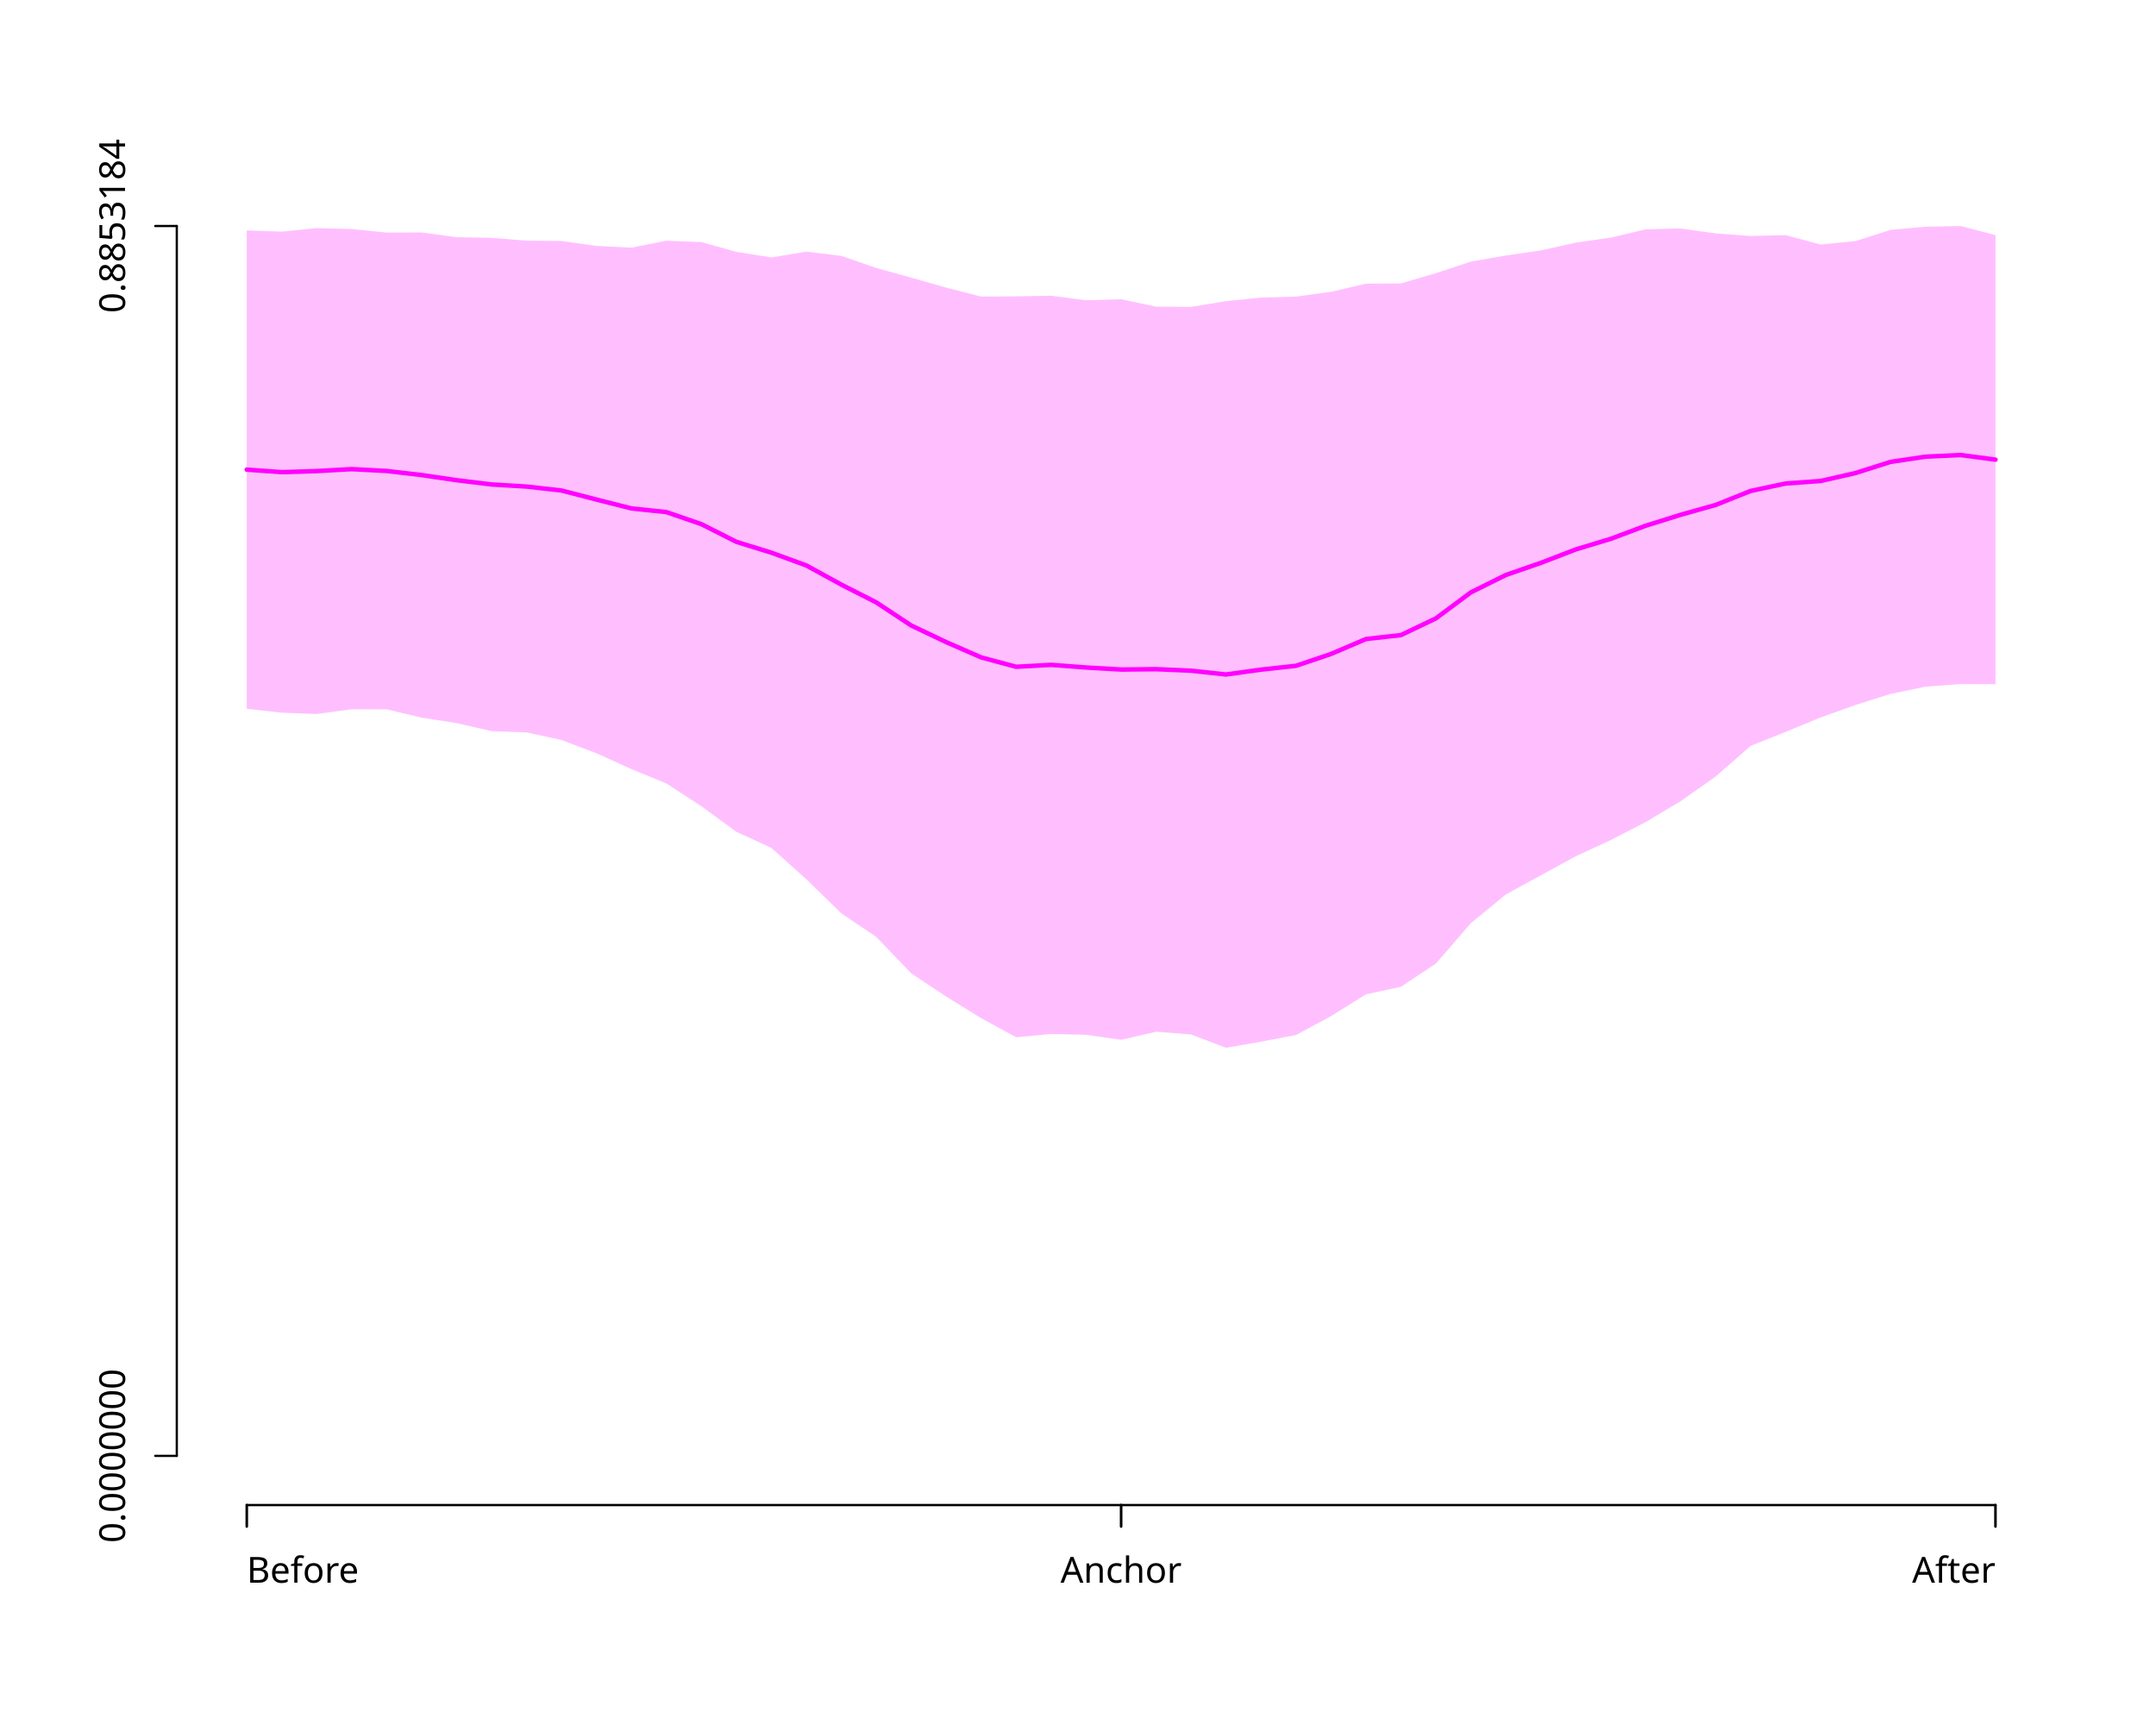
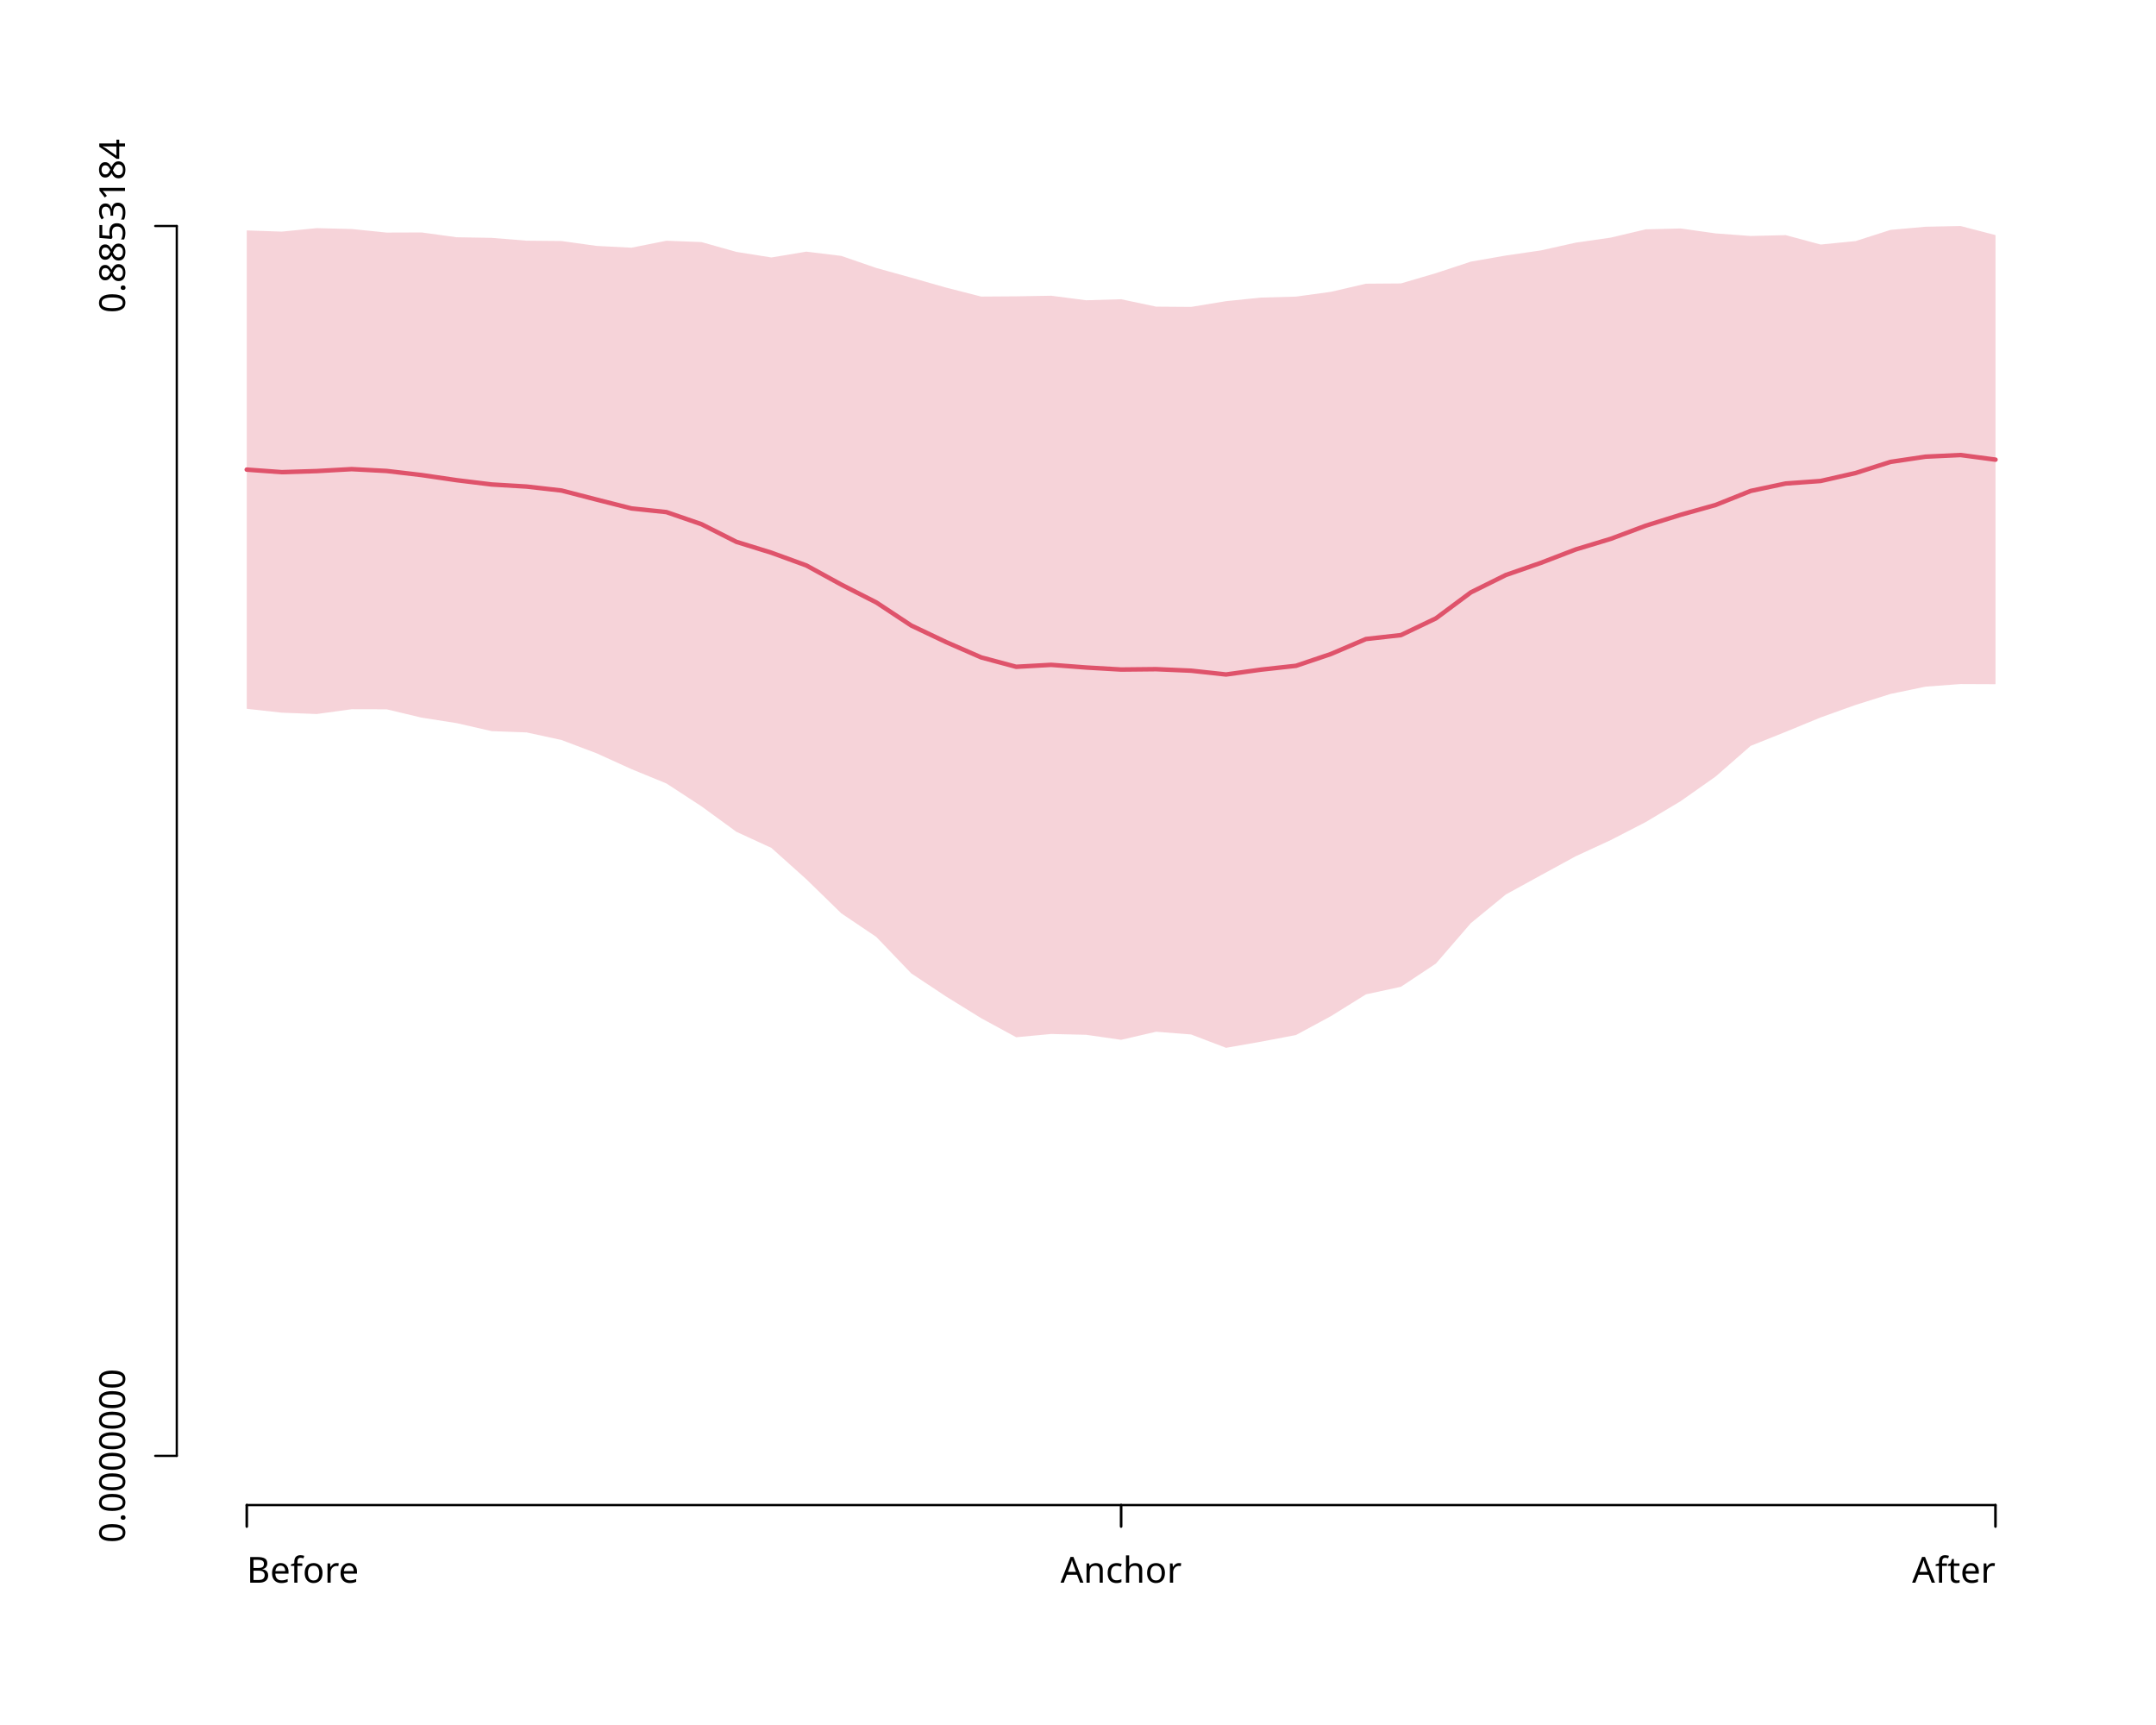
<svg xmlns="http://www.w3.org/2000/svg" class="svglite" data-engine-version="2.0" width="720.00pt" height="576.00pt" viewBox="0 0 720.00 576.00">
  <defs>
    <style type="text/css">
    .svglite line, .svglite polyline, .svglite polygon, .svglite path, .svglite rect, .svglite circle {
      fill: none;
      stroke: #000000;
      stroke-linecap: round;
      stroke-linejoin: round;
      stroke-miterlimit: 10.00;
    }
  </style>
  </defs>
  <rect width="100%" height="100%" style="stroke: none; fill: #FFFFFF;" />
  <defs>
    <clipPath id="cpMC4wMHw3MjAuMDB8MC4wMHw1NzYuMDA=">
      <rect x="0.00" y="0.00" width="720.00" height="576.00" />
    </clipPath>
  </defs>
  <g clip-path="url(#cpMC4wMHw3MjAuMDB8MC4wMHw1NzYuMDA=)">
    <line x1="82.40" y1="502.56" x2="82.40" y2="502.56" style="stroke-width: 0.75;" />
    <line x1="82.40" y1="502.56" x2="82.40" y2="509.76" style="stroke-width: 0.75;" />
    <text x="82.40" y="528.48" style="font-size: 12.00px; font-family: sans;" textLength="35.36px" lengthAdjust="spacingAndGlyphs">Before</text>
    <line x1="374.40" y1="502.56" x2="374.40" y2="502.56" style="stroke-width: 0.75;" />
    <line x1="374.40" y1="502.56" x2="374.40" y2="509.76" style="stroke-width: 0.75;" />
    <text x="374.40" y="528.48" text-anchor="middle" style="font-size: 12.00px; font-family: sans;" textLength="38.03px" lengthAdjust="spacingAndGlyphs">Anchor</text>
    <line x1="666.40" y1="502.56" x2="666.40" y2="502.56" style="stroke-width: 0.75;" />
    <line x1="666.40" y1="502.56" x2="666.40" y2="509.76" style="stroke-width: 0.75;" />
    <text x="666.40" y="528.48" text-anchor="end" style="font-size: 12.00px; font-family: sans;" textLength="25.34px" lengthAdjust="spacingAndGlyphs">After</text>
    <line x1="82.40" y1="502.56" x2="666.40" y2="502.56" style="stroke-width: 0.75;" />
    <line x1="82.40" y1="502.56" x2="82.40" y2="509.76" style="stroke-width: 0.75;" />
    <line x1="374.40" y1="502.56" x2="374.40" y2="509.76" style="stroke-width: 0.75;" />
    <line x1="666.40" y1="502.56" x2="666.40" y2="509.76" style="stroke-width: 0.75;" />
    <line x1="59.04" y1="486.13" x2="59.04" y2="75.47" style="stroke-width: 0.75;" />
    <line x1="59.04" y1="486.13" x2="51.84" y2="486.13" style="stroke-width: 0.75;" />
    <line x1="59.04" y1="75.47" x2="51.84" y2="75.47" style="stroke-width: 0.75;" />
    <text transform="translate(41.76,486.13) rotate(-90)" text-anchor="middle" style="font-size: 12.00px; font-family: sans;" textLength="56.73px" lengthAdjust="spacingAndGlyphs">0.0000000</text>
    <text transform="translate(41.76,75.47) rotate(-90)" text-anchor="middle" style="font-size: 12.00px; font-family: sans;" textLength="56.73px" lengthAdjust="spacingAndGlyphs">0.8853184</text>
  </g>
  <defs>
    <clipPath id="cpNTkuMDR8Njg5Ljc2fDU5LjA0fDUwMi41Ng==">
      <rect x="59.04" y="59.04" width="630.72" height="443.52" />
    </clipPath>
  </defs>
  <g clip-path="url(#cpNTkuMDR8Njg5Ljc2fDU5LjA0fDUwMi41Ng==)">
-     <polygon points="82.40,76.94 94.08,77.34 105.76,76.18 117.44,76.47 129.12,77.66 140.80,77.62 152.48,79.22 164.16,79.42 175.84,80.37 187.52,80.48 199.20,82.11 210.88,82.71 222.56,80.38 234.24,80.83 245.92,84.11 257.60,85.97 269.28,84.03 280.96,85.45 292.64,89.48 304.32,92.72 316.00,96.05 327.68,99.03 339.36,98.95 351.04,98.75 362.72,100.26 374.40,99.92 386.08,102.39 397.76,102.48 409.44,100.56 421.12,99.37 432.80,99.04 444.48,97.44 456.16,94.73 467.84,94.64 479.52,91.21 491.20,87.36 502.88,85.32 514.56,83.62 526.24,81.02 537.92,79.34 549.60,76.58 561.28,76.29 572.96,77.94 584.64,78.80 596.32,78.51 608.00,81.65 619.68,80.50 631.36,76.76 643.04,75.71 654.72,75.47 666.40,78.50 666.40,228.46 654.72,228.41 643.04,229.28 631.36,231.71 619.68,235.39 608.00,239.57 596.32,244.38 584.64,249.06 572.96,259.28 561.28,267.50 549.60,274.49 537.92,280.51 526.24,285.90 514.56,292.27 502.88,298.68 491.20,308.24 479.52,321.75 467.84,329.50 456.16,332.03 444.48,339.30 432.80,345.61 421.12,347.83 409.44,349.88 397.76,345.42 386.08,344.51 374.40,347.21 362.72,345.53 351.04,345.26 339.36,346.35 327.68,340.00 316.00,332.78 304.32,325.03 292.64,312.85 280.96,304.98 269.28,293.59 257.60,283.12 245.92,277.75 234.24,269.23 222.56,261.61 210.88,256.82 199.20,251.52 187.52,247.10 175.84,244.56 164.16,244.13 152.48,241.46 140.80,239.63 129.12,236.85 117.44,236.82 105.76,238.42 94.08,237.97 82.40,236.68 " style="stroke-width: 0.75; stroke: none; fill: #FF00FF; fill-opacity: 0.25;" />
-     <polyline points="82.40,156.81 94.08,157.66 105.76,157.30 117.44,156.65 129.12,157.26 140.80,158.63 152.48,160.34 164.16,161.77 175.84,162.47 187.52,163.79 199.20,166.81 210.88,169.77 222.56,171.00 234.24,175.03 245.92,180.93 257.60,184.55 269.28,188.81 280.96,195.21 292.64,201.16 304.32,208.87 316.00,214.42 327.68,219.52 339.36,222.65 351.04,222.00 362.72,222.89 374.40,223.57 386.08,223.45 397.76,223.95 409.44,225.22 421.12,223.60 432.80,222.32 444.48,218.37 456.16,213.38 467.84,212.07 479.52,206.48 491.20,197.80 502.88,192.00 514.56,187.95 526.24,183.46 537.92,179.92 549.60,175.54 561.28,171.89 572.96,168.61 584.64,163.93 596.32,161.45 608.00,160.61 619.68,157.95 631.36,154.23 643.04,152.49 654.72,151.94 666.40,153.48 " style="stroke-width: 1.50; stroke: #FF00FF;" />
+     <polygon points="82.40,76.94 94.08,77.34 105.76,76.18 117.44,76.47 129.12,77.66 140.80,77.62 152.48,79.22 164.16,79.42 175.84,80.37 187.52,80.48 199.20,82.11 210.88,82.71 222.56,80.38 234.24,80.83 245.92,84.11 257.60,85.97 269.28,84.03 280.96,85.45 292.64,89.48 304.32,92.72 316.00,96.05 327.68,99.03 339.36,98.95 351.04,98.75 362.72,100.26 374.40,99.92 386.08,102.39 397.76,102.48 409.44,100.56 421.12,99.37 432.80,99.04 444.48,97.44 456.16,94.73 467.84,94.64 479.52,91.21 491.20,87.36 502.88,85.32 514.56,83.62 526.24,81.02 537.92,79.34 549.60,76.58 561.28,76.29 572.96,77.94 584.64,78.80 596.32,78.51 608.00,81.65 619.68,80.50 631.36,76.76 643.04,75.71 654.72,75.47 666.40,78.50 666.40,228.46 654.72,228.41 643.04,229.28 631.36,231.71 619.68,235.39 608.00,239.57 596.32,244.38 584.64,249.06 572.96,259.28 561.28,267.50 549.60,274.49 537.92,280.51 526.24,285.90 514.56,292.27 502.88,298.68 491.20,308.24 479.52,321.75 467.84,329.50 456.16,332.03 444.48,339.30 432.80,345.61 421.12,347.83 409.44,349.88 397.76,345.42 386.08,344.51 374.40,347.21 362.72,345.53 351.04,345.26 339.36,346.35 327.68,340.00 316.00,332.78 304.32,325.03 292.64,312.85 280.96,304.98 269.28,293.59 257.60,283.12 245.92,277.75 234.24,269.23 222.56,261.61 210.88,256.82 199.20,251.52 187.52,247.10 175.84,244.56 164.16,244.13 152.48,241.46 140.80,239.63 129.12,236.85 117.44,236.82 105.76,238.42 94.08,237.97 82.40,236.68 " style="stroke-width: 0.75; stroke: none; fill: #DF536B; fill-opacity: 0.25;" />
+     <polyline points="82.40,156.81 94.08,157.66 105.76,157.30 117.44,156.65 129.12,157.26 140.80,158.63 152.48,160.34 164.16,161.77 175.84,162.47 187.52,163.79 199.20,166.81 210.88,169.77 222.56,171.00 234.24,175.03 245.92,180.93 257.60,184.55 269.28,188.81 280.96,195.21 292.64,201.16 304.32,208.87 316.00,214.42 327.68,219.52 339.36,222.65 351.04,222.00 362.72,222.89 374.40,223.57 386.08,223.45 397.76,223.95 409.44,225.22 421.12,223.60 432.80,222.32 444.48,218.37 456.16,213.38 467.84,212.07 479.52,206.48 491.20,197.80 502.88,192.00 514.56,187.95 526.24,183.46 537.92,179.92 549.60,175.54 561.28,171.89 572.96,168.61 584.64,163.93 596.32,161.45 608.00,160.61 619.68,157.95 631.36,154.23 643.04,152.49 654.72,151.94 666.40,153.48 " style="stroke-width: 1.50; stroke: #DF536B;" />
  </g>
</svg>
